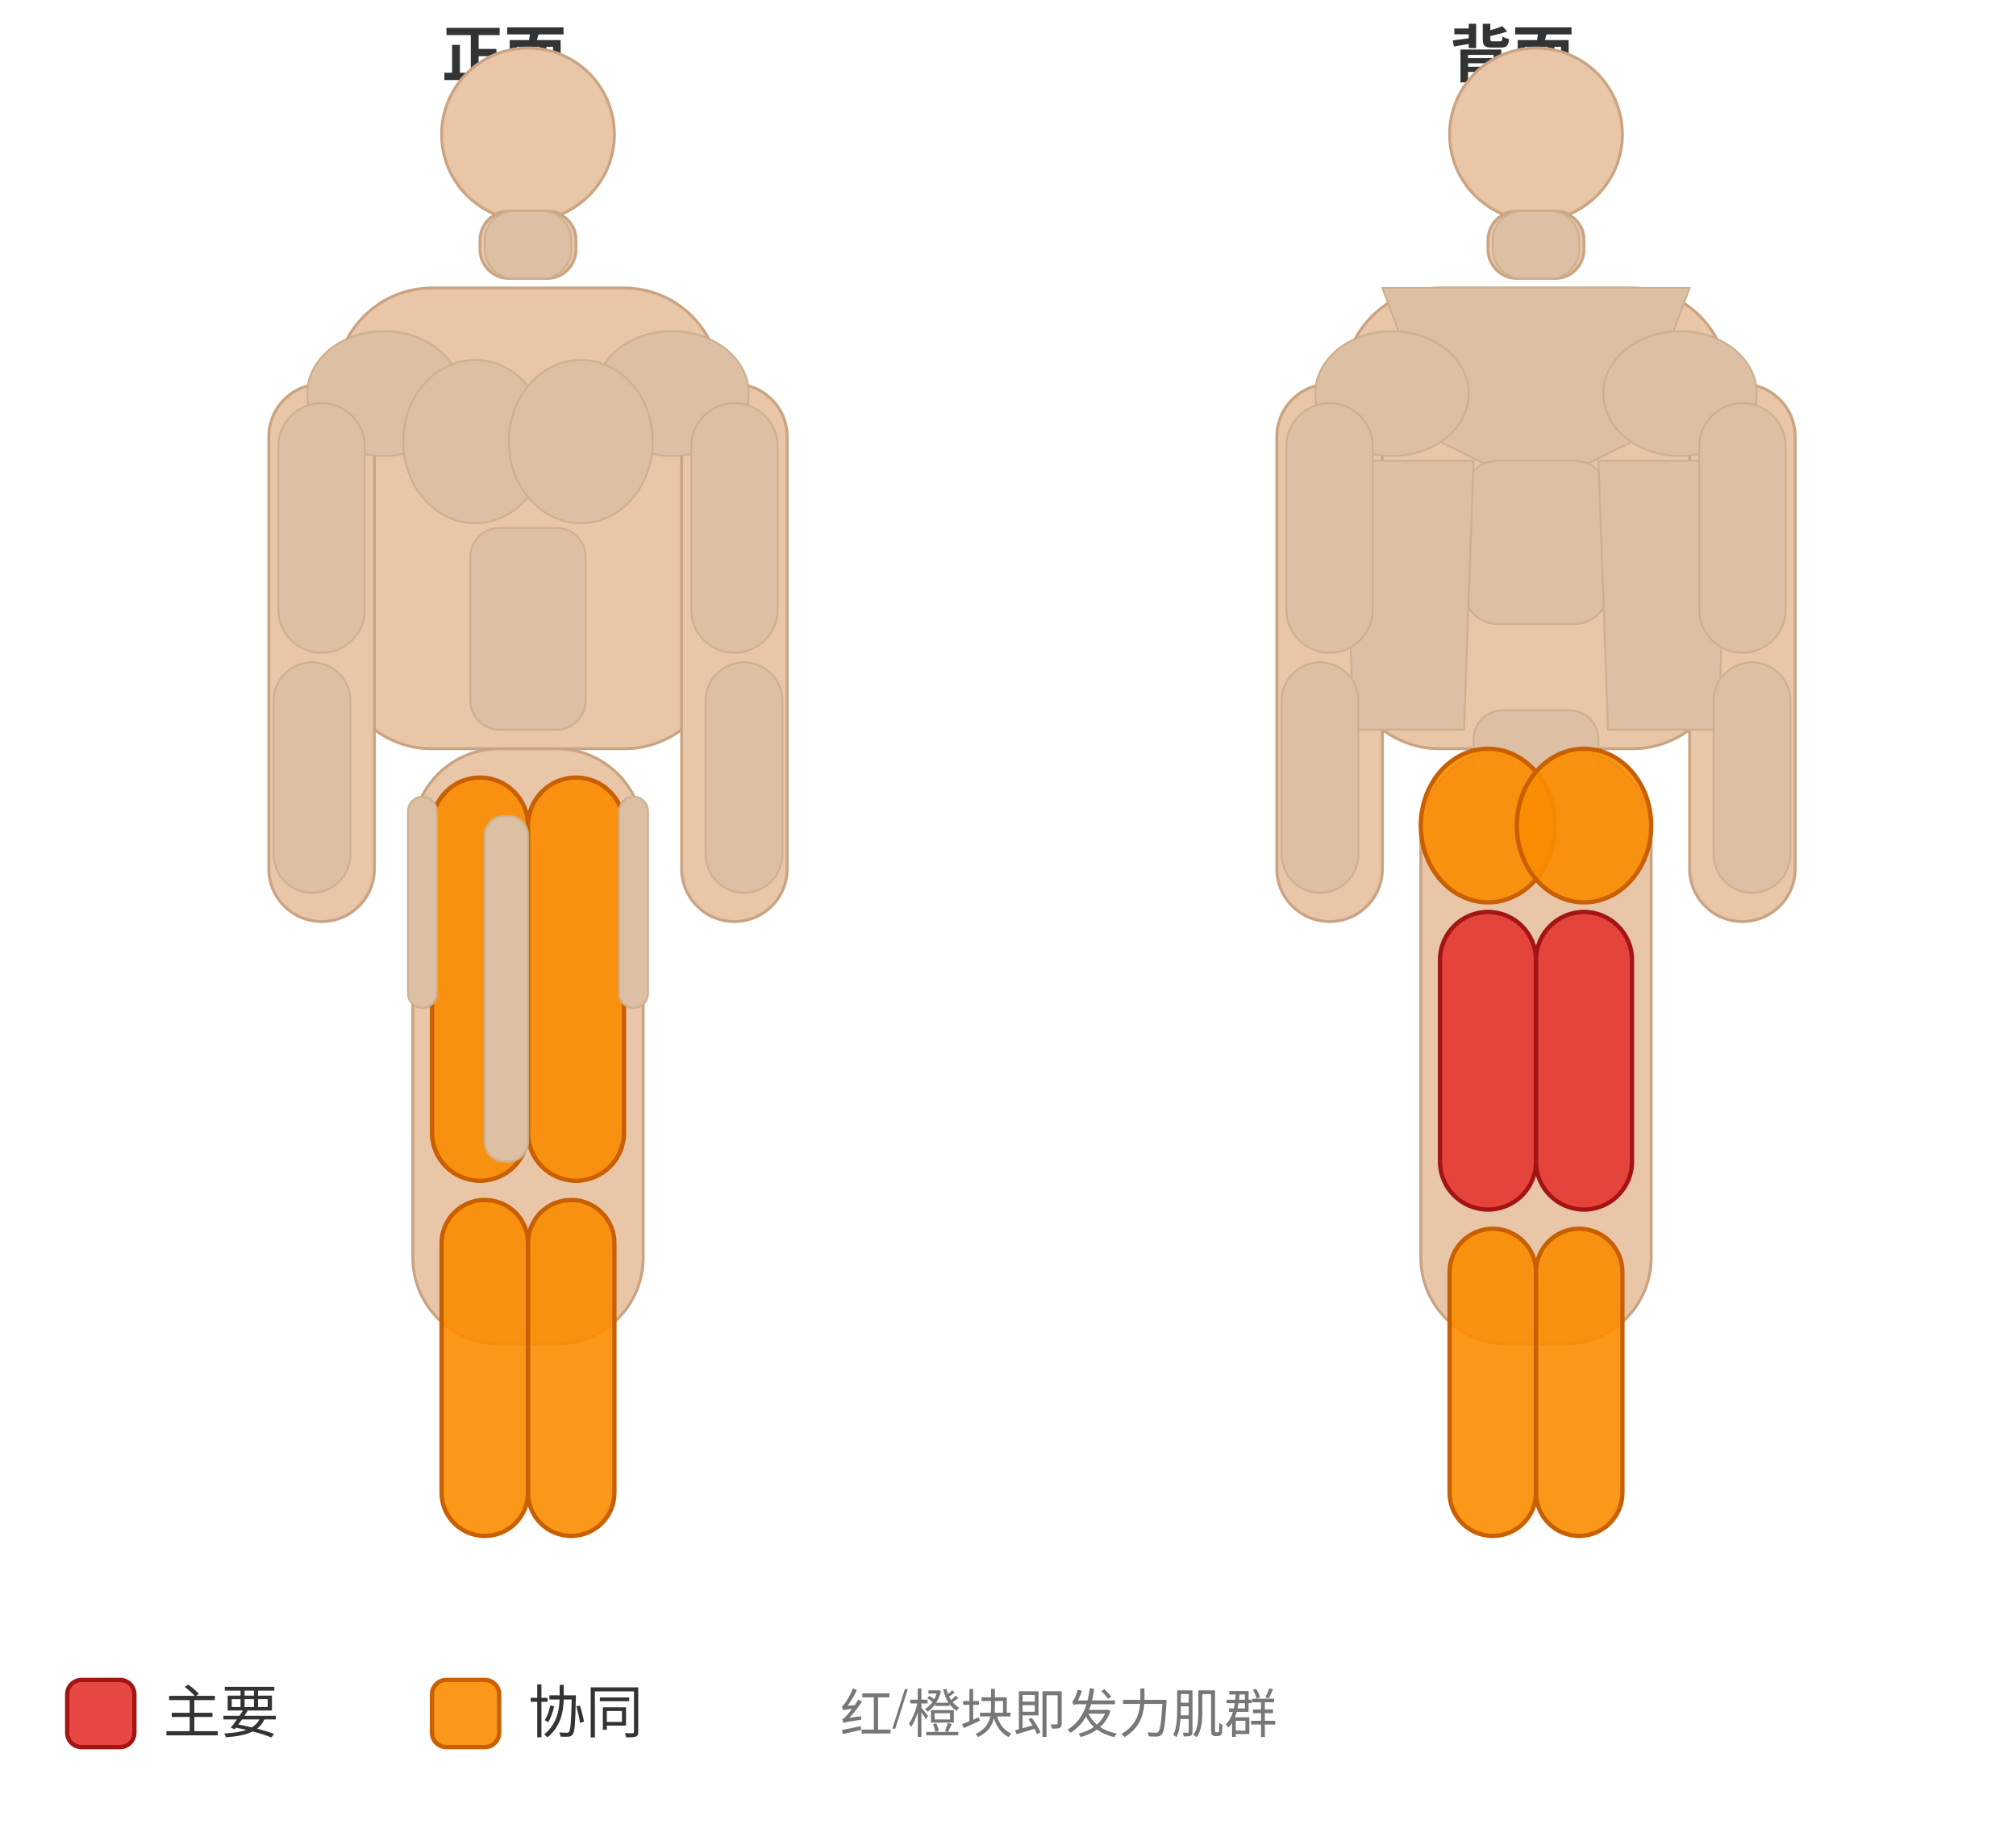
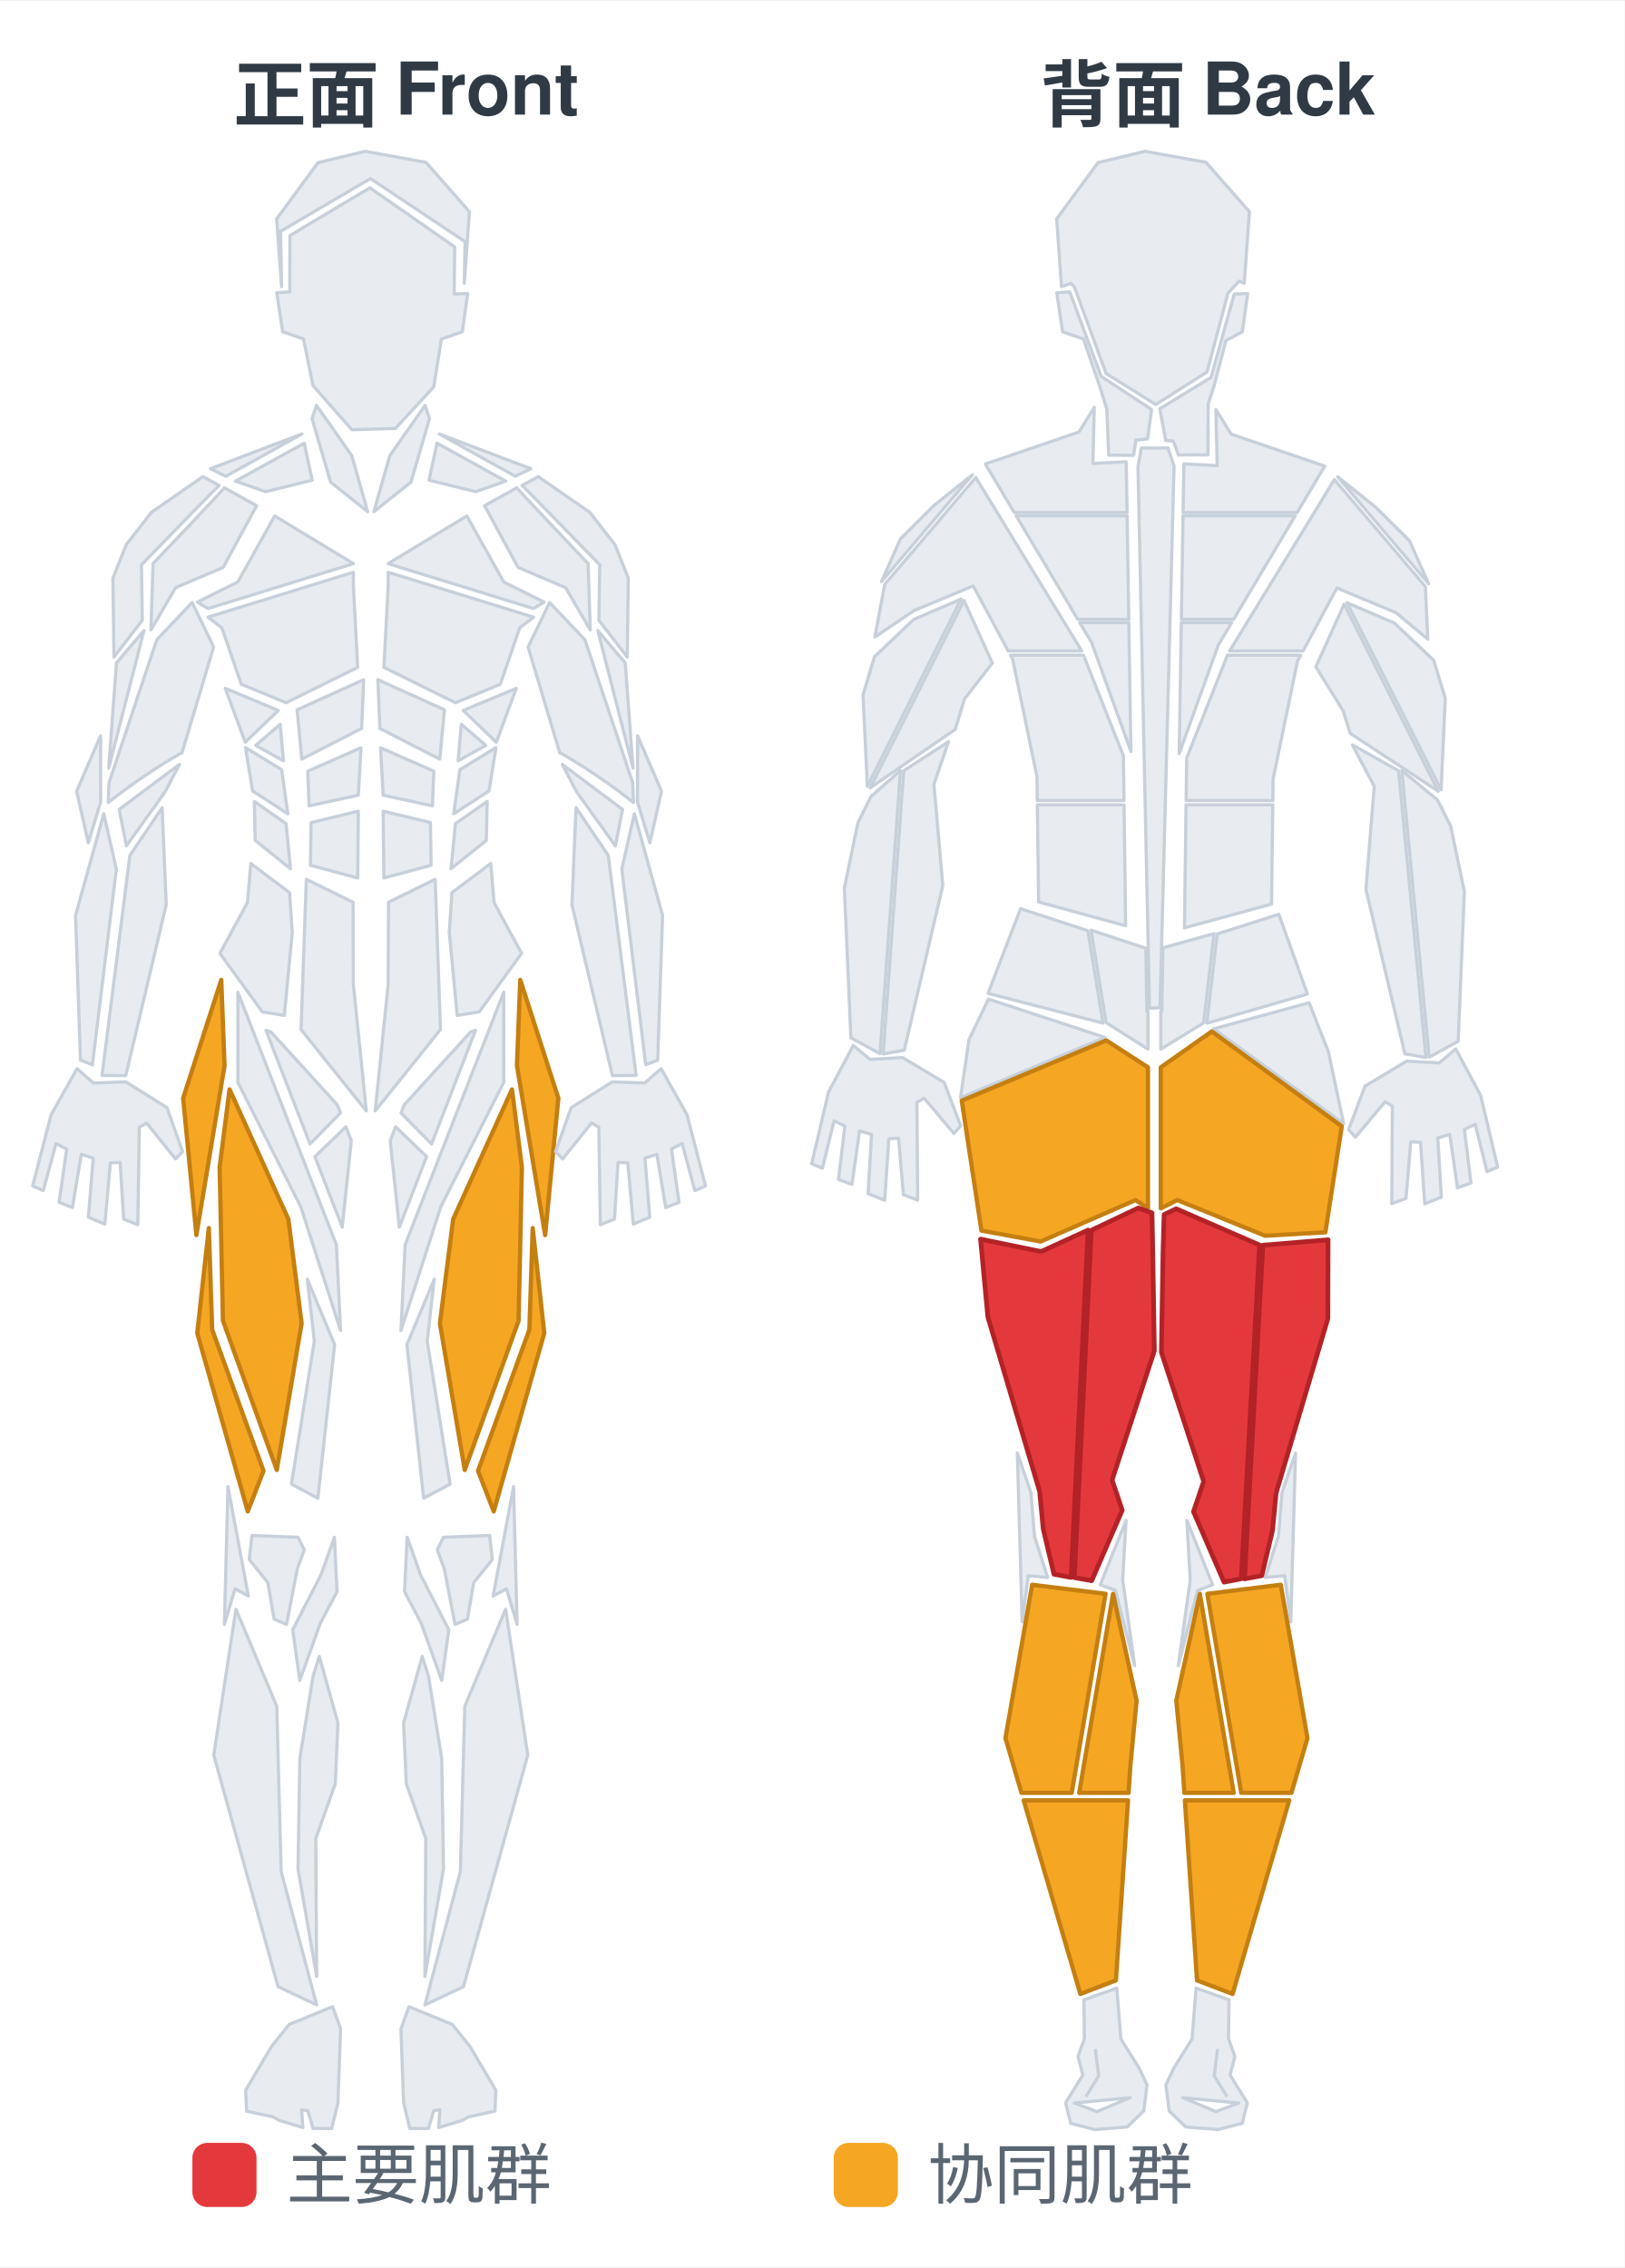
- <svg xmlns="http://www.w3.org/2000/svg" viewBox="0 0 420 380" width="420" height="380" font-family="-apple-system,Segoe UI,Helvetica,Arial,sans-serif">
-   <rect width="420" height="380" fill="#ffffff" />
-   <text x="105" y="16" font-size="13" font-weight="700" text-anchor="middle" fill="#333">正面</text>
-   <text x="315" y="16" font-size="13" font-weight="700" text-anchor="middle" fill="#333">背面</text>
-   <g transform="translate(10,0)">
-     <circle fill="#e9c6a8" stroke="#caa482" stroke-width="0.6" cx="100" cy="28" r="18" />
-     <rect fill="#e9c6a8" stroke="#caa482" stroke-width="0.6" x="90" y="44" width="20" height="14" rx="6" />
-     <rect fill="#e9c6a8" stroke="#caa482" stroke-width="0.6" x="60" y="60" width="80" height="96" rx="20" />
-     <rect fill="#e9c6a8" stroke="#caa482" stroke-width="0.6" x="46" y="80" width="22" height="112" rx="11" />
-     <rect fill="#e9c6a8" stroke="#caa482" stroke-width="0.6" x="132" y="80" width="22" height="112" rx="11" />
-     <rect fill="#e9c6a8" stroke="#caa482" stroke-width="0.6" x="76" y="156" width="48" height="124" rx="18" />
-     <rect fill="#ddc0a4" stroke="#cdb090" stroke-width="0.4" x="91" y="44" width="18" height="14" rx="6" />
-     <ellipse fill="#ddc0a4" stroke="#cdb090" stroke-width="0.4" cx="70" cy="82" rx="16" ry="13" />
-     <ellipse fill="#ddc0a4" stroke="#cdb090" stroke-width="0.4" cx="130" cy="82" rx="16" ry="13" />
-     <ellipse fill="#ddc0a4" stroke="#cdb090" stroke-width="0.4" cx="89" cy="92" rx="15" ry="17" />
-     <ellipse fill="#ddc0a4" stroke="#cdb090" stroke-width="0.4" cx="111" cy="92" rx="15" ry="17" />
-     <rect fill="#ddc0a4" stroke="#cdb090" stroke-width="0.4" x="48" y="84" width="18" height="52" rx="9" />
-     <rect fill="#ddc0a4" stroke="#cdb090" stroke-width="0.4" x="134" y="84" width="18" height="52" rx="9" />
-     <rect fill="#ddc0a4" stroke="#cdb090" stroke-width="0.4" x="47" y="138" width="16" height="48" rx="8" />
-     <rect fill="#ddc0a4" stroke="#cdb090" stroke-width="0.4" x="137" y="138" width="16" height="48" rx="8" />
-     <rect fill="#ddc0a4" stroke="#cdb090" stroke-width="0.4" x="88" y="110" width="24" height="42" rx="6" />
-     <rect fill="#fb8c00" fill-opacity="0.9" stroke="#c85f00" stroke-width="0.9" x="80" y="162" width="20" height="84" rx="10" />
-     <rect fill="#fb8c00" fill-opacity="0.9" stroke="#c85f00" stroke-width="0.9" x="100" y="162" width="20" height="84" rx="10" />
-     <rect fill="#ddc0a4" stroke="#cdb090" stroke-width="0.4" x="91" y="170" width="9" height="72" rx="4" />
-     <rect fill="#ddc0a4" stroke="#cdb090" stroke-width="0.4" x="75" y="166" width="6" height="44" rx="3" />
-     <rect fill="#ddc0a4" stroke="#cdb090" stroke-width="0.4" x="119" y="166" width="6" height="44" rx="3" />
-     <rect fill="#fb8c00" fill-opacity="0.9" stroke="#c85f00" stroke-width="0.9" x="82" y="250" width="18" height="70" rx="9" />
-     <rect fill="#fb8c00" fill-opacity="0.9" stroke="#c85f00" stroke-width="0.9" x="100" y="250" width="18" height="70" rx="9" />
+ <svg xmlns="http://www.w3.org/2000/svg" viewBox="0 0 76 106" width="260" height="363" role="img" font-family="-apple-system,BlinkMacSystemFont,Segoe UI,Helvetica,Arial,sans-serif">
+   <rect width="76" height="106" fill="#ffffff" />
+   <text x="19" y="5.6" font-size="3.4" font-weight="600" text-anchor="middle" fill="#2f3a45">正面 Front</text>
+   <text x="56.5" y="5.6" font-size="3.4" font-weight="600" text-anchor="middle" fill="#2f3a45">背面 Back</text>
+   <g transform="translate(1.5,7)">
+     <path d="m 11.672,6.359 -0.048,-2.591 4.206,-2.468 4.428,2.954 -0.041,1.944 0.242,-3.345 -2.031,-2.311 -2.845,-0.516 -2.204,0.529 -1.936,2.631 z" fill="#e8ecf1" stroke="#c7d0da" stroke-width="0.15" stroke-linejoin="round" />
+     <path d="m 19.749,6.703 0.02,-2.207 -3.967,-2.764 -3.741,2.236 -0.006,2.635 -0.607,0.04 0.274,1.824 0.976,0.339 0.442,2.18 1.822,2.066 2.035,-0.061 1.792,-1.944 0.36,-2.241 0.976,-0.339 0.252,-1.784 z" fill="#e8ecf1" stroke="#c7d0da" stroke-width="0.15" stroke-linejoin="round" />
+     <path d="m 13.305,11.911 1.65,2.352 0.744,2.622 -1.735,-1.384 -0.866,-2.971 z" fill="#e8ecf1" stroke="#c7d0da" stroke-width="0.15" stroke-linejoin="round" />
+     <path d="m 18.385,11.911 -1.65,2.352 -0.745,2.622 1.735,-1.384 0.866,-2.971 z" fill="#e8ecf1" stroke="#c7d0da" stroke-width="0.15" stroke-linejoin="round" />
+     <path d="m 19.048,13.248 3.557,1.979 0.727,-0.351 z m -0.107,0.433 -0.371,1.731 2.185,0.536 1.401,-0.494 z" fill="#e8ecf1" stroke="#c7d0da" stroke-width="0.15" stroke-linejoin="round" />
+     <path d="m 22.922,15.657 0.758,-0.41 2.408,1.668 1.174,1.507 0.627,1.563 -0.046,3.702 -1.328,-1.722 0.041,-2.594 -0.488,-0.5 c 0,0 -3.098,-3.191 -3.144,-3.214 z m -0.241,0.109 c -0.001,0.052 3.33,3.547 3.33,3.547 l 0.101,3.104 -1.154,-1.978 -2.225,-0.948 -1.566,-2.885 z" fill="#e8ecf1" stroke="#c7d0da" stroke-width="0.15" stroke-linejoin="round" />
+     <path d="m 12.625,13.248 -3.557,1.979 -0.727,-0.351 z m 0.107,0.433 0.371,1.731 -2.185,0.536 -1.401,-0.494 z" fill="#e8ecf1" stroke="#c7d0da" stroke-width="0.15" stroke-linejoin="round" />
+     <path d="m 8.75,15.657 -0.758,-0.41 -2.408,1.668 -1.174,1.507 -0.627,1.563 0.046,3.702 1.328,-1.722 -0.041,-2.594 0.488,-0.5 c 0,0 3.098,-3.191 3.144,-3.214 z m 0.241,0.109 c 0.002,0.052 -3.33,3.547 -3.33,3.547 l -0.101,3.104 1.154,-1.978 2.225,-0.948 1.566,-2.885 z" fill="#e8ecf1" stroke="#c7d0da" stroke-width="0.15" stroke-linejoin="round" />
+     <path d="m 27.622,30.815 -0.338,1.705 -1.819,-2.544 -0.663,-1.269 z m -2.853,-2.61 c -0.026,-0.014 -0.054,-0.025 -0.082,-0.032 l -1.483,-4.955 1.005,-2.084 1.655,1.745 2.23,6.677 0.042,0.937 c -1.065,-0.842 -2.19,-1.607 -3.364,-2.288 z m 1.694,-5.757 1.649,6.434 -0.365,-4.923 z" fill="#e8ecf1" stroke="#c7d0da" stroke-width="0.15" stroke-linejoin="round" />
+     <path d="m 26.955,32.969 1.301,10.289 -1.108,0.01 -1.894,-7.996 0.192,-4.537 z m 1.22,-1.95 -0.587,2.586 1.119,9.156 0.558,-0.217 0.23,-6.77 z" fill="#e8ecf1" stroke="#c7d0da" stroke-width="0.15" stroke-linejoin="round" />
+     <path d="m 4.075,30.815 0.338,1.705 1.819,-2.544 0.663,-1.269 z m 2.853,-2.61 c 0.026,-0.014 0.054,-0.025 0.082,-0.032 l 1.483,-4.955 -1.005,-2.084 -1.655,1.745 -2.23,6.677 -0.042,0.937 c 1.065,-0.842 2.19,-1.607 3.364,-2.288 z m -1.694,-5.757 -1.649,6.434 0.365,-4.923 z" fill="#e8ecf1" stroke="#c7d0da" stroke-width="0.15" stroke-linejoin="round" />
+     <path d="m 4.575,32.969 -1.301,10.289 1.108,0.01 1.894,-7.996 -0.192,-4.537 z m -1.22,-1.95 0.587,2.586 -1.119,9.156 -0.558,-0.217 -0.23,-6.77 z" fill="#e8ecf1" stroke="#c7d0da" stroke-width="0.15" stroke-linejoin="round" />
+     <path d="m 20.337,17.085 1.729,3.091 1.890,0.94 -0.5,0.3 -6.8, -2.1 z" fill="#e8ecf1" stroke="#c7d0da" stroke-width="0.15" stroke-linejoin="round" />
+     <path d="m 16.66,19.72 6.8,2.1 -0.65,0.5 -0.906,2.638 -2.1,0.865 -3.345,-1.655 0.2,-3.8 z" fill="#e8ecf1" stroke="#c7d0da" stroke-width="0.15" stroke-linejoin="round" />
+     <path d="m 11.351,17.085 -1.729,3.091 -1.890,0.94 0.5,0.3 6.8,-2.1 z" fill="#e8ecf1" stroke="#c7d0da" stroke-width="0.15" stroke-linejoin="round" />
+     <path d="m 15.03,19.72 -6.8,2.1 0.65,0.5 0.906,2.638 2.1,0.865 3.346,-1.655 -0.2,-3.8 z" fill="#e8ecf1" stroke="#c7d0da" stroke-width="0.15" stroke-linejoin="round" />
+     <path d="m 19.642,34.708 1.813,-1.365 0.157,1.833 1.286,2.373 -1.98,2.737 -1.031,0.166 -0.37,-3.888 z" fill="#e8ecf1" stroke="#c7d0da" stroke-width="0.15" stroke-linejoin="round" />
+     <path d="M 19.289,26.152 l -3.112 -1.406 0.094 2.28 2.801 1.436 z M 21.224,27.820 l -1.294 0.721 0.15 -1.709 z M 20.171,26.183 l 2.48 -1.032 -0.934 2.521 z M 21.702,27.921 l -1.69 1.034 -0.289 2.068 1.65 -1.075 z" fill="#e8ecf1" stroke="#c7d0da" stroke-width="0.15" stroke-linejoin="round" />
+     <path d="M 18.791,29.025 l -0.062 1.624 -2.303 -0.5 -0.124 -2.217 z M 18.635,31.429 l 0.031 1.998 -2.21 0.594 -0.031 -3.123 z M 21.290,30.444 l -1.484 1.034 -0.206 2.109 1.649 -1.324 z" fill="#e8ecf1" stroke="#c7d0da" stroke-width="0.15" stroke-linejoin="round" />
+     <path d="m 12.046,34.708 -1.813,-1.365 -0.157,1.833 -1.286,2.374 1.98,2.736 1.031,0.166 0.371,-3.887 z" fill="#e8ecf1" stroke="#c7d0da" stroke-width="0.15" stroke-linejoin="round" />
+     <path d="m 15.636,44.92 -0.606,-5.912 -0.015,-3.849 -2.185,-1.075 -0.247,7.03 z" fill="#e8ecf1" stroke="#c7d0da" stroke-width="0.15" stroke-linejoin="round" />
+     <path d="m 16.052,44.919 0.606,-5.912 0.015,-3.849 2.184,-1.075 0.247,7.03 z" fill="#e8ecf1" stroke="#c7d0da" stroke-width="0.15" stroke-linejoin="round" />
+     <path d="m 12.399,26.152 3.112,-1.406 -0.094,2.28 -2.801,1.436 z m -1.935,1.669 1.294,0.721 -0.15,-1.709 z m 1.053,-1.637 -2.479,-1.033 0.934,2.521 z m -1.532,1.737 1.69,1.034 0.289,2.067 -1.649,-1.075 z" fill="#e8ecf1" stroke="#c7d0da" stroke-width="0.15" stroke-linejoin="round" />
+     <path d="M 12.897,29.025 l 0.062 1.624 2.303 -0.5 0.124 -2.217 z M 13.053,31.430 l -0.031 1.998 2.21 0.594 0.031 -3.123 z M 10.398,30.445 l 1.484 1.034 0.206 2.109 -1.65 -1.324 z" fill="#e8ecf1" stroke="#c7d0da" stroke-width="0.15" stroke-linejoin="round" />
+     <path d="m 14.404,45.04 0.022,-0.028 -0.149,-0.379 -3.102,-3.404 -0.233,-0.083 2.059,5.32 z m -1.173,2.018 1.277,3.299 0.426,-4.049 -0.252,-0.643 z" fill="#e8ecf1" stroke="#c7d0da" stroke-width="0.15" stroke-linejoin="round" />
+     <path d="m 17.284,45.04 -0.022,-0.028 0.149,-0.379 3.102,-3.404 0.232,-0.083 -2.058,5.32 z m 1.173,2.018 -1.277,3.299 -0.426,-4.048 0.252,-0.643 z" fill="#e8ecf1" stroke="#c7d0da" stroke-width="0.15" stroke-linejoin="round" />
+     <path d="m 23.419,50.399 -0.155,4.751 -2.403,6.609 0.736,1.9 2.364,-8.344 z m -0.582,-11.608 -0.155,4.007 1.318,7.932 0.62,-6.403 z m -0.387,5.123 -2.752,6.073 -0.62,4.874 1.162,6.858 2.519,-6.981 0.155,-7.188 z" fill="#f5a623" stroke="#c47f11" stroke-width="0.2" stroke-linejoin="round" />
+     <path d="m 22.063,39.37 v 4.214 l -2.946,5.825 -1.86,5.783 0.194,-4.007 z m -3.249,13.426 -0.065,0.155 -1.213,2.902 0.783,7.188 1.236,-0.661 -1.071,-6.693 z" fill="#e8ecf1" stroke="#c7d0da" stroke-width="0.15" stroke-linejoin="round" />
+     <path d="m 17.256,87.868 0.124,3.452 0.29,1.206 h 0.871 l 0.249,-0.832 0.291,-0.042 -0.062,0.832 1.099,-0.333 0.291,-0.166 1.244,-0.27 0.042,-0.977 -1.203,-2.037 -0.83,-1.04 -2.033,-0.832 z" fill="#e8ecf1" stroke="#c7d0da" stroke-width="0.15" stroke-linejoin="round" />
+     <path d="m 18.251,70.441 0.291,0.915 0.622,3.868 0.083,5.157 -0.871,5.033 0.041,-6.447 -0.912,-2.578 -0.126,-2.828 z m 1.992,2.329 -0.208,7.736 -1.659,6.239 1.805,-0.853 3.008,-10.836 -1.037,-6.821 z" fill="#e8ecf1" stroke="#c7d0da" stroke-width="0.15" stroke-linejoin="round" />
+     <path d="m 21.405,64.784 0.124,1.123 -0.871,1.082 -0.291,1.706 -0.581,0.249 -0.498,-2.579 -0.332,-0.915 0.291,-0.582 z m -3.859,0.083 0.622,1.747 1.327,2.579 -0.332,2.371 -0.954,-2.662 -0.787,-1.497 z m 4.978,-2.37 -0.954,5.116 0.622,-0.333 0.498,1.664 z" fill="#e8ecf1" stroke="#c7d0da" stroke-width="0.15" stroke-linejoin="round" />
+     <path d="m 8.269,50.399 0.155,4.751 2.403,6.61 -0.736,1.9 -2.364,-8.344 z m 0.581,-11.608 0.155,4.007 -1.318,7.932 -0.62,-6.403 z m 0.388,5.122 2.752,6.072 0.62,4.874 -1.162,6.858 -2.519,-6.982 -0.155,-7.188 z" fill="#f5a623" stroke="#c47f11" stroke-width="0.2" stroke-linejoin="round" />
+     <path d="m 9.626,39.369 v 4.214 l 2.945,5.825 1.86,5.783 -0.194,-4.007 z m 3.249,13.426 0.065,0.155 1.213,2.902 -0.783,7.188 -1.236,-0.661 1.071,-6.693 z" fill="#e8ecf1" stroke="#c7d0da" stroke-width="0.15" stroke-linejoin="round" />
+     <path d="m 14.433,87.868 -0.124,3.452 -0.291,1.206 h -0.871 l -0.249,-0.832 -0.291,-0.042 0.062,0.832 -1.099,-0.333 -0.291,-0.166 -1.245,-0.27 -0.041,-0.977 1.203,-2.038 0.83,-1.04 2.033,-0.832 z" fill="#e8ecf1" stroke="#c7d0da" stroke-width="0.15" stroke-linejoin="round" />
+     <path d="m 13.438,70.441 -0.291,0.915 -0.622,3.868 -0.083,5.157 0.872,5.033 -0.042,-6.447 0.913,-2.578 0.124,-2.828 z m -1.992,2.329 0.207,7.736 1.66,6.239 -1.805,-0.853 -3.008,-10.836 1.037,-6.821 z" fill="#e8ecf1" stroke="#c7d0da" stroke-width="0.15" stroke-linejoin="round" />
+     <path d="m 10.284,64.784 -0.124,1.123 0.871,1.082 0.291,1.706 0.581,0.249 0.498,-2.579 0.332,-0.915 -0.291,-0.582 z m 3.859,0.083 -0.622,1.747 -1.328,2.579 0.332,2.371 0.954,-2.662 0.788,-1.496 z m -4.979,-2.371 0.954,5.116 -0.622,-0.333 -0.498,1.664 z" fill="#e8ecf1" stroke="#c7d0da" stroke-width="0.15" stroke-linejoin="round" />
+     <path d="m 3.205,27.37 0.005,3.094 -0.58,1.912 -0.545,-2.412 z" fill="#e8ecf1" stroke="#c7d0da" stroke-width="0.15" stroke-linejoin="round" />
+     <path d="m 4.39,43.563 -1.52,0.051 -0.766,-0.671 -1.213,2.158 -0.862,3.329 0.494,0.221 0.598,-2.202 0.5,0.254 -0.356,2.494 0.624,0.243 0.414,-2.492 0.558,0.179 -0.226,2.766 0.769,0.323 0.258,-2.868 0.458,-0.018 0.166,2.652 0.66,0.263 0.071,-4.566 0.342,-0.194 1.353,1.684 0.328,-0.344 -0.726,-2.055 z" fill="#e8ecf1" stroke="#c7d0da" stroke-width="0.15" stroke-linejoin="round" />
+     <path d="m 28.325,27.37 -0.005,3.094 0.58,1.912 0.545,-2.412 z" fill="#e8ecf1" stroke="#c7d0da" stroke-width="0.15" stroke-linejoin="round" />
+     <path d="m 27.14,43.563 1.52,0.051 0.766,-0.671 1.213,2.158 0.862,3.329 -0.494,0.221 -0.598,-2.202 -0.5,0.254 0.356,2.494 -0.624,0.243 -0.414,-2.492 -0.558,0.179 0.226,2.766 -0.769,0.323 -0.258,-2.868 -0.458,-0.018 -0.166,2.652 -0.66,0.263 -0.071,-4.566 -0.342,-0.194 -1.353,1.684 -0.328,-0.344 0.726,-2.055 z" fill="#e8ecf1" stroke="#c7d0da" stroke-width="0.15" stroke-linejoin="round" />
+     <path d="m 48.157,6.359 0.442,-0.15 0.161,0.164 1.482,4.048 2.324,1.451 2.4,-1.524 0.976,-3.69 0.528,-0.559 0.234,0.098 0.242,-3.345 -2.031,-2.311 -2.845,-0.516 -2.204,0.529 -1.936,2.631 z" fill="#e8ecf1" stroke="#c7d0da" stroke-width="0.15" stroke-linejoin="round" />
+     <path d="m 52.37,12.105 -2.358,-1.55 -1.471,-3.951 -0.607,0.04 0.274,1.824 0.976,0.339 0.761,2.216 0.33,1.068 0.089,2.149 1.164,0.008 0.106,-0.708 0.547,-0.061 z m 1.018,1.476 0.238,0.65 1.381,-0.004 0.01,-2.388 0.26,-0.791 0.572,-2.17 0.764,-0.41 0.252,-1.784 -0.629,0.019 -1.085,3.9 -2.397,1.467 0.277,1.485 z" fill="#e8ecf1" stroke="#c7d0da" stroke-width="0.15" stroke-linejoin="round" />
+     <path d="M 49.625,14.629 L 49.688,12.005 L 48.974,13.157 L 44.594,14.654 L 45.945,16.925 L 51.222,16.925 L 51.183,14.550 Z" fill="#e8ecf1" stroke="#c7d0da" stroke-width="0.15" stroke-linejoin="round" />
+     <path d="M 46.034,17.075 L 48.920,21.925 L 51.303,21.925 L 51.224,17.075 Z" fill="#e8ecf1" stroke="#c7d0da" stroke-width="0.15" stroke-linejoin="round" />
+     <path d="M 49.009,22.075 L 49.572,23.022 L 51.403,28.104 L 51.305,22.075 Z" fill="#e8ecf1" stroke="#c7d0da" stroke-width="0.15" stroke-linejoin="round" />
+     <path d="M 55.439,14.729 L 55.376,12.104 L 56.090,13.256 L 60.470,14.754 L 59.179,16.925 L 53.844,16.925 L 53.881,14.649 Z" fill="#e8ecf1" stroke="#c7d0da" stroke-width="0.15" stroke-linejoin="round" />
+     <path d="M 59.089,17.075 L 56.204,21.925 L 53.763,21.925 L 53.842,17.075 Z" fill="#e8ecf1" stroke="#c7d0da" stroke-width="0.15" stroke-linejoin="round" />
+     <path d="M 56.114,22.075 L 55.492,23.121 L 53.661,28.203 L 53.761,22.075 Z" fill="#e8ecf1" stroke="#c7d0da" stroke-width="0.15" stroke-linejoin="round" />
+     <path d="M 44.144,15.285 L 39.888,20.286 L 39.426,22.749 L 41.263,21.510 L 44.025,20.355 L 45.663,23.400 L 49.103,23.400 Z" fill="#e8ecf1" stroke="#c7d0da" stroke-width="0.15" stroke-linejoin="round" />
+     <path d="M 42.201,16.586 L 40.626,18.152 L 39.736,20.156 L 43.992,15.155 Z" fill="#e8ecf1" stroke="#c7d0da" stroke-width="0.15" stroke-linejoin="round" />
+     <path d="M 45.771,23.600 L 45.872,23.789 L 47.009,29.286 L 47.023,30.400 L 51.080,30.400 L 51.053,28.314 L 49.185,23.600 Z" fill="#e8ecf1" stroke="#c7d0da" stroke-width="0.15" stroke-linejoin="round" />
+     <path d="M 47.026,30.600 L 47.086,35.145 L 51.156,36.255 L 51.082,30.600 Z" fill="#e8ecf1" stroke="#c7d0da" stroke-width="0.15" stroke-linejoin="round" />
+     <path d="M 62.863,16.686 L 64.438,18.251 L 65.328,20.255 L 61.073,15.254 Z" fill="#e8ecf1" stroke="#c7d0da" stroke-width="0.15" stroke-linejoin="round" />
+     <path d="M 60.921,15.384 L 65.176,20.385 L 65.290,22.849 L 63.801,21.609 L 61.039,20.454 L 59.455,23.400 L 56.022,23.400 Z" fill="#e8ecf1" stroke="#c7d0da" stroke-width="0.15" stroke-linejoin="round" />
+     <path d="M 59.347,23.600 L 59.192,23.888 L 58.055,29.385 L 58.042,30.400 L 53.986,30.400 L 54.012,28.413 L 55.918,23.600 Z" fill="#e8ecf1" stroke="#c7d0da" stroke-width="0.15" stroke-linejoin="round" />
+     <path d="M 58.039,30.600 L 57.979,35.245 L 53.908,36.354 L 53.983,30.600 Z" fill="#e8ecf1" stroke="#c7d0da" stroke-width="0.15" stroke-linejoin="round" />
+     <path d="M 43.593,21.039 L 44.920,23.967 L 43.615,25.653 L 43.186,27.069 L 39.209,29.802 Z" fill="#e8ecf1" stroke="#c7d0da" stroke-width="0.15" stroke-linejoin="round" />
+     <path d="M 43.459,20.972 L 39.075,29.735 L 38.871,25.461 L 39.407,23.674 L 41.242,21.927 Z" fill="#e8ecf1" stroke="#c7d0da" stroke-width="0.15" stroke-linejoin="round" />
+     <path d="M 40.717,42.425 l -1.518,0.086 -0.782,-0.653 -1.162,2.186 -0.784,3.348 0.499,0.209 0.546,-2.216 0.506,0.242 -0.298,2.502 0.629,0.229 0.355,-2.501 0.562,0.165 -0.161,2.771 0.777,0.305 0.191,-2.873 0.457,-0.029 0.228,2.648 0.666,0.248 -0.036,-4.567 0.337,-0.202 1.392,1.651 0.32,-0.351 -0.774,-2.037 z" fill="#e8ecf1" stroke="#c7d0da" stroke-width="0.15" stroke-linejoin="round" />
+     <path d="M 40.775,29.006 L 42.870,27.644 L 42.187,29.635 L 42.603,34.383 L 40.799,42.081 L 39.814,42.253 Z" fill="#e8ecf1" stroke="#c7d0da" stroke-width="0.15" stroke-linejoin="round" />
+     <path d="M 39.665,42.242 L 38.305,41.501 L 37.998,34.491 L 38.635,31.429 L 39.245,30.209 L 40.625,28.994 Z" fill="#e8ecf1" stroke="#c7d0da" stroke-width="0.15" stroke-linejoin="round" />
+     <path d="M 61.376,21.213 L 60.056,24.145 L 61.330,26.199 L 61.657,27.251 L 65.780,29.966 Z" fill="#e8ecf1" stroke="#c7d0da" stroke-width="0.15" stroke-linejoin="round" />
+     <path d="M 61.510,21.146 L 65.914,29.899 L 66.108,25.624 L 65.568,23.839 L 63.729,22.096 Z" fill="#e8ecf1" stroke="#c7d0da" stroke-width="0.15" stroke-linejoin="round" />
+     <path d="M 64.301,42.592 l 1.518,0.083 0.78,-0.655 1.167,2.183 0.792,3.346 -0.498,0.211 -0.551,-2.215 -0.505,0.243 0.304,2.501 -0.629,0.23 -0.361,-2.5 -0.562,0.167 0.168,2.77 -0.776,0.306 -0.197,-2.872 -0.457,-0.028 -0.222,2.648 -0.665,0.249 0.025,-4.567 -0.337,-0.201 -1.388,1.655 -0.321,-0.35 0.77,-2.039 z" fill="#e8ecf1" stroke="#c7d0da" stroke-width="0.15" stroke-linejoin="round" />
+     <path d="M 65.204,42.420 L 63.925,29.007 L 61.764,27.798 L 62.786,29.733 L 62.397,34.555 L 64.219,42.248 Z" fill="#e8ecf1" stroke="#c7d0da" stroke-width="0.15" stroke-linejoin="round" />
+     <path d="M 64.075,28.993 L 65.353,42.405 L 66.712,41.663 L 67.002,34.653 L 66.358,31.591 L 65.745,30.373 Z" fill="#e8ecf1" stroke="#c7d0da" stroke-width="0.15" stroke-linejoin="round" />
+     <path d="m 51.734,14.789 0.539,25.331 0.49,-0.03 0.657,-25.339 -0.281,-0.842 -1.251,-4.9e-4 z" fill="#e8ecf1" stroke="#c7d0da" stroke-width="0.15" stroke-linejoin="round" />
+     <path d="M 52.100,37.310 L 49.537,36.465 L 50.244,40.788 L 52.200,42.030 L 52.200,40.270 L 52.150,40.280 Z" fill="#e8ecf1" stroke="#c7d0da" stroke-width="0.15" stroke-linejoin="round" />
+     <path d="M 49.389,36.490 L 46.240,35.460 L 44.720,39.420 L 50.096,40.812 Z" fill="#e8ecf1" stroke="#c7d0da" stroke-width="0.15" stroke-linejoin="round" />
+     <path d="M 52.800,42.030 L 52.800,40.270 L 52.850,40.260 L 52.900,37.290 L 55.289,36.625 L 54.805,40.801 Z" fill="#e8ecf1" stroke="#c7d0da" stroke-width="0.15" stroke-linejoin="round" />
+     <path d="M 55.439,36.643 L 55.980,36.470 L 58.320,35.720 L 59.660,39.450 L 54.955,40.819 Z" fill="#e8ecf1" stroke="#c7d0da" stroke-width="0.15" stroke-linejoin="round" />
+     <path d="M 50.191,41.481 L 44.740,39.690 L 43.830,41.580 L 43.431,44.301 Z" fill="#e8ecf1" stroke="#c7d0da" stroke-width="0.15" stroke-linejoin="round" />
+     <path d="M 50.249,41.619 L 43.489,44.439 L 44.410,50.520 L 47.180,51.030 L 51.620,49.090 L 52.200,49.480 L 52.200,42.880 Z" fill="#f5a623" stroke="#c47f11" stroke-width="0.2" stroke-linejoin="round" />
+     <path d="M 55.274,41.079 L 61.354,45.519 L 60.640,42.150 L 59.740,39.860 Z" fill="#e8ecf1" stroke="#c7d0da" stroke-width="0.15" stroke-linejoin="round" />
+     <path d="M 55.186,41.201 L 52.800,42.880 L 52.800,49.480 L 53.570,49.090 L 57.680,50.760 L 60.500,50.600 L 61.266,45.641 Z" fill="#f5a623" stroke="#c47f11" stroke-width="0.2" stroke-linejoin="round" />
+     <path d="m 51.176,64.074 -1.206,3.015 0.707,0.266 0.898,3.518 -0.558,-4.012 z m -5.085,-3.15 0.634,1.861 0.168,2.033 0.613,1.931 -0.906,-0.085 -0.285,2.16 z" fill="#e8ecf1" stroke="#c7d0da" stroke-width="0.15" stroke-linejoin="round" />
+     <path d="m 54.019,64.074 1.206,3.015 -0.707,0.266 -0.898,3.518 0.558,-4.012 z m 5.085,-3.15 -0.634,1.861 -0.168,2.033 -0.613,1.931 0.906,-0.085 0.285,2.16 z" fill="#e8ecf1" stroke="#c7d0da" stroke-width="0.15" stroke-linejoin="round" />
+     <path d="M 50.568,67.512 L 51.669,72.509 L 51.379,75.532 L 51.292,76.825 L 48.983,76.825 Z" fill="#f5a623" stroke="#c47f11" stroke-width="0.2" stroke-linejoin="round" />
+     <path d="M 50.218,67.512 L 48.633,76.825 L 46.283,76.825 L 45.533,74.263 L 46.783,67.088 Z" fill="#f5a623" stroke="#c47f11" stroke-width="0.2" stroke-linejoin="round" />
+     <path d="M 46.386,77.175 L 51.269,77.175 L 50.701,85.598 L 49.037,86.233 Z" fill="#f5a623" stroke="#c47f11" stroke-width="0.2" stroke-linejoin="round" />
+     <path d="M 54.628,67.512 L 53.526,72.509 L 53.816,75.532 L 53.903,76.825 L 56.213,76.825 Z" fill="#f5a623" stroke="#c47f11" stroke-width="0.2" stroke-linejoin="round" />
+     <path d="M 54.978,67.512 L 56.563,76.825 L 58.912,76.825 L 59.662,74.263 L 58.412,67.088 Z" fill="#f5a623" stroke="#c47f11" stroke-width="0.2" stroke-linejoin="round" />
+     <path d="M 53.927,77.175 L 58.810,77.175 L 56.158,86.233 L 54.495,85.598 Z" fill="#f5a623" stroke="#c47f11" stroke-width="0.2" stroke-linejoin="round" />
+     <path d="M 50.933,88.341 l 0.852,1.358 0.372,0.792 -0.156,1.218 -0.77,0.744 -1.512,0.125 -1.13,-0.292 -0.242,-0.959 0.808,-1.304 -0.226,-0.86 0.297,-0.842 -0.019,-1.815 1.536,-0.548 z m -1.196,0.468 0.159,1.258 -0.602,0.974 m -0.544,0.295 1.065,0.401 1.553,-0.651 z" fill="#e8ecf1" stroke="#c7d0da" stroke-width="0.15" stroke-linejoin="round" />
+     <path d="M 49.550,50.504 L 51.751,49.461 L 52.389,49.692 L 52.424,51.499 L 52.499,56.145 L 50.521,62.188 L 50.997,63.602 L 49.569,66.897 L 48.755,66.754 Z" fill="#e4393c" stroke="#b32226" stroke-width="0.22" stroke-linejoin="round" />
+     <path d="M 49.400,50.496 L 48.605,66.746 L 47.803,66.596 L 47.302,64.480 L 47.133,62.723 L 44.712,54.565 L 44.369,50.918 L 47.200,51.500 Z" fill="#e4393c" stroke="#b32226" stroke-width="0.22" stroke-linejoin="round" />
+     <path d="M 54.262,88.341 l -0.852,1.358 -0.372,0.792 0.156,1.218 0.77,0.744 1.512,0.125 1.13,-0.292 0.242,-0.959 -0.808,-1.304 0.226,-0.86 -0.297,-0.842 0.019,-1.815 -1.536,-0.548 z m 1.196,0.468 -0.159,1.258 0.602,0.974 m 0.544,0.295 -1.065,0.401 -1.553,-0.651 z" fill="#e8ecf1" stroke="#c7d0da" stroke-width="0.15" stroke-linejoin="round" />
+     <path d="M 57.425,51.196 L 56.565,66.806 L 55.759,66.965 L 54.331,63.670 L 54.807,62.256 L 52.829,56.213 L 52.904,51.567 L 52.956,49.769 L 53.520,49.498 Z" fill="#e4393c" stroke="#b32226" stroke-width="0.22" stroke-linejoin="round" />
+     <path d="M 57.575,51.204 L 60.625,50.950 L 60.616,54.633 L 58.195,62.791 L 58.026,64.547 L 57.525,66.663 L 56.715,66.814 Z" fill="#e4393c" stroke="#b32226" stroke-width="0.22" stroke-linejoin="round" />
  </g>
-   <g transform="translate(220,0)">
-     <circle fill="#e9c6a8" stroke="#caa482" stroke-width="0.6" cx="100" cy="28" r="18" />
-     <rect fill="#e9c6a8" stroke="#caa482" stroke-width="0.6" x="90" y="44" width="20" height="14" rx="6" />
-     <rect fill="#e9c6a8" stroke="#caa482" stroke-width="0.6" x="60" y="60" width="80" height="96" rx="20" />
-     <rect fill="#e9c6a8" stroke="#caa482" stroke-width="0.6" x="46" y="80" width="22" height="112" rx="11" />
-     <rect fill="#e9c6a8" stroke="#caa482" stroke-width="0.6" x="132" y="80" width="22" height="112" rx="11" />
-     <rect fill="#e9c6a8" stroke="#caa482" stroke-width="0.6" x="76" y="156" width="48" height="124" rx="18" />
-     <rect fill="#ddc0a4" stroke="#cdb090" stroke-width="0.4" x="91" y="44" width="18" height="14" rx="6" />
-     <polygon fill="#ddc0a4" stroke="#cdb090" stroke-width="0.4" points="68,60 132,60 120,92 100,102 80,92" />
-     <ellipse fill="#ddc0a4" stroke="#cdb090" stroke-width="0.4" cx="70" cy="82" rx="16" ry="13" />
-     <ellipse fill="#ddc0a4" stroke="#cdb090" stroke-width="0.4" cx="130" cy="82" rx="16" ry="13" />
-     <rect fill="#ddc0a4" stroke="#cdb090" stroke-width="0.4" x="85" y="96" width="30" height="34" rx="7" />
-     <polygon fill="#ddc0a4" stroke="#cdb090" stroke-width="0.4" points="60,96 87,96 85,152 62,152" />
-     <polygon fill="#ddc0a4" stroke="#cdb090" stroke-width="0.4" points="113,96 140,96 138,152 115,152" />
-     <rect fill="#ddc0a4" stroke="#cdb090" stroke-width="0.4" x="87" y="148" width="26" height="18" rx="6" />
-     <rect fill="#ddc0a4" stroke="#cdb090" stroke-width="0.4" x="48" y="84" width="18" height="52" rx="9" />
-     <rect fill="#ddc0a4" stroke="#cdb090" stroke-width="0.4" x="134" y="84" width="18" height="52" rx="9" />
-     <rect fill="#ddc0a4" stroke="#cdb090" stroke-width="0.4" x="47" y="138" width="16" height="48" rx="8" />
-     <rect fill="#ddc0a4" stroke="#cdb090" stroke-width="0.4" x="137" y="138" width="16" height="48" rx="8" />
-     <ellipse fill="#fb8c00" fill-opacity="0.9" stroke="#c85f00" stroke-width="0.9" cx="90" cy="172" rx="14" ry="16" />
-     <ellipse fill="#fb8c00" fill-opacity="0.9" stroke="#c85f00" stroke-width="0.9" cx="110" cy="172" rx="14" ry="16" />
-     <rect fill="#e53935" fill-opacity="0.92" stroke="#a31515" stroke-width="0.9" x="80" y="190" width="20" height="62" rx="10" />
-     <rect fill="#e53935" fill-opacity="0.92" stroke="#a31515" stroke-width="0.9" x="100" y="190" width="20" height="62" rx="10" />
-     <rect fill="#fb8c00" fill-opacity="0.9" stroke="#c85f00" stroke-width="0.9" x="82" y="256" width="18" height="64" rx="9" />
-     <rect fill="#fb8c00" fill-opacity="0.9" stroke="#c85f00" stroke-width="0.9" x="100" y="256" width="18" height="64" rx="9" />
-   </g>
-   <rect x="14" y="350" width="14" height="14" rx="3" fill="#e53935" fill-opacity="0.92" stroke="#a31515" stroke-width="0.9" />
-   <text x="34" y="361" font-size="12" fill="#333">主要</text>
-   <rect x="90" y="350" width="14" height="14" rx="3" fill="#fb8c00" fill-opacity="0.9" stroke="#c85f00" stroke-width="0.9" />
-   <text x="110" y="361" font-size="12" fill="#333">协同</text>
-   <text x="175" y="361" font-size="11" fill="#777">红/橙块即发力肌群</text>
+   <rect x="9" y="100.2" width="3" height="3" rx="0.7" fill="#e4393c" />
+   <text x="13.4" y="102.8" font-size="3.1" fill="#5b6673">主要肌群</text>
+   <rect x="39" y="100.2" width="3" height="3" rx="0.7" fill="#f5a623" />
+   <text x="43.4" y="102.8" font-size="3.1" fill="#5b6673">协同肌群</text>
</svg>
